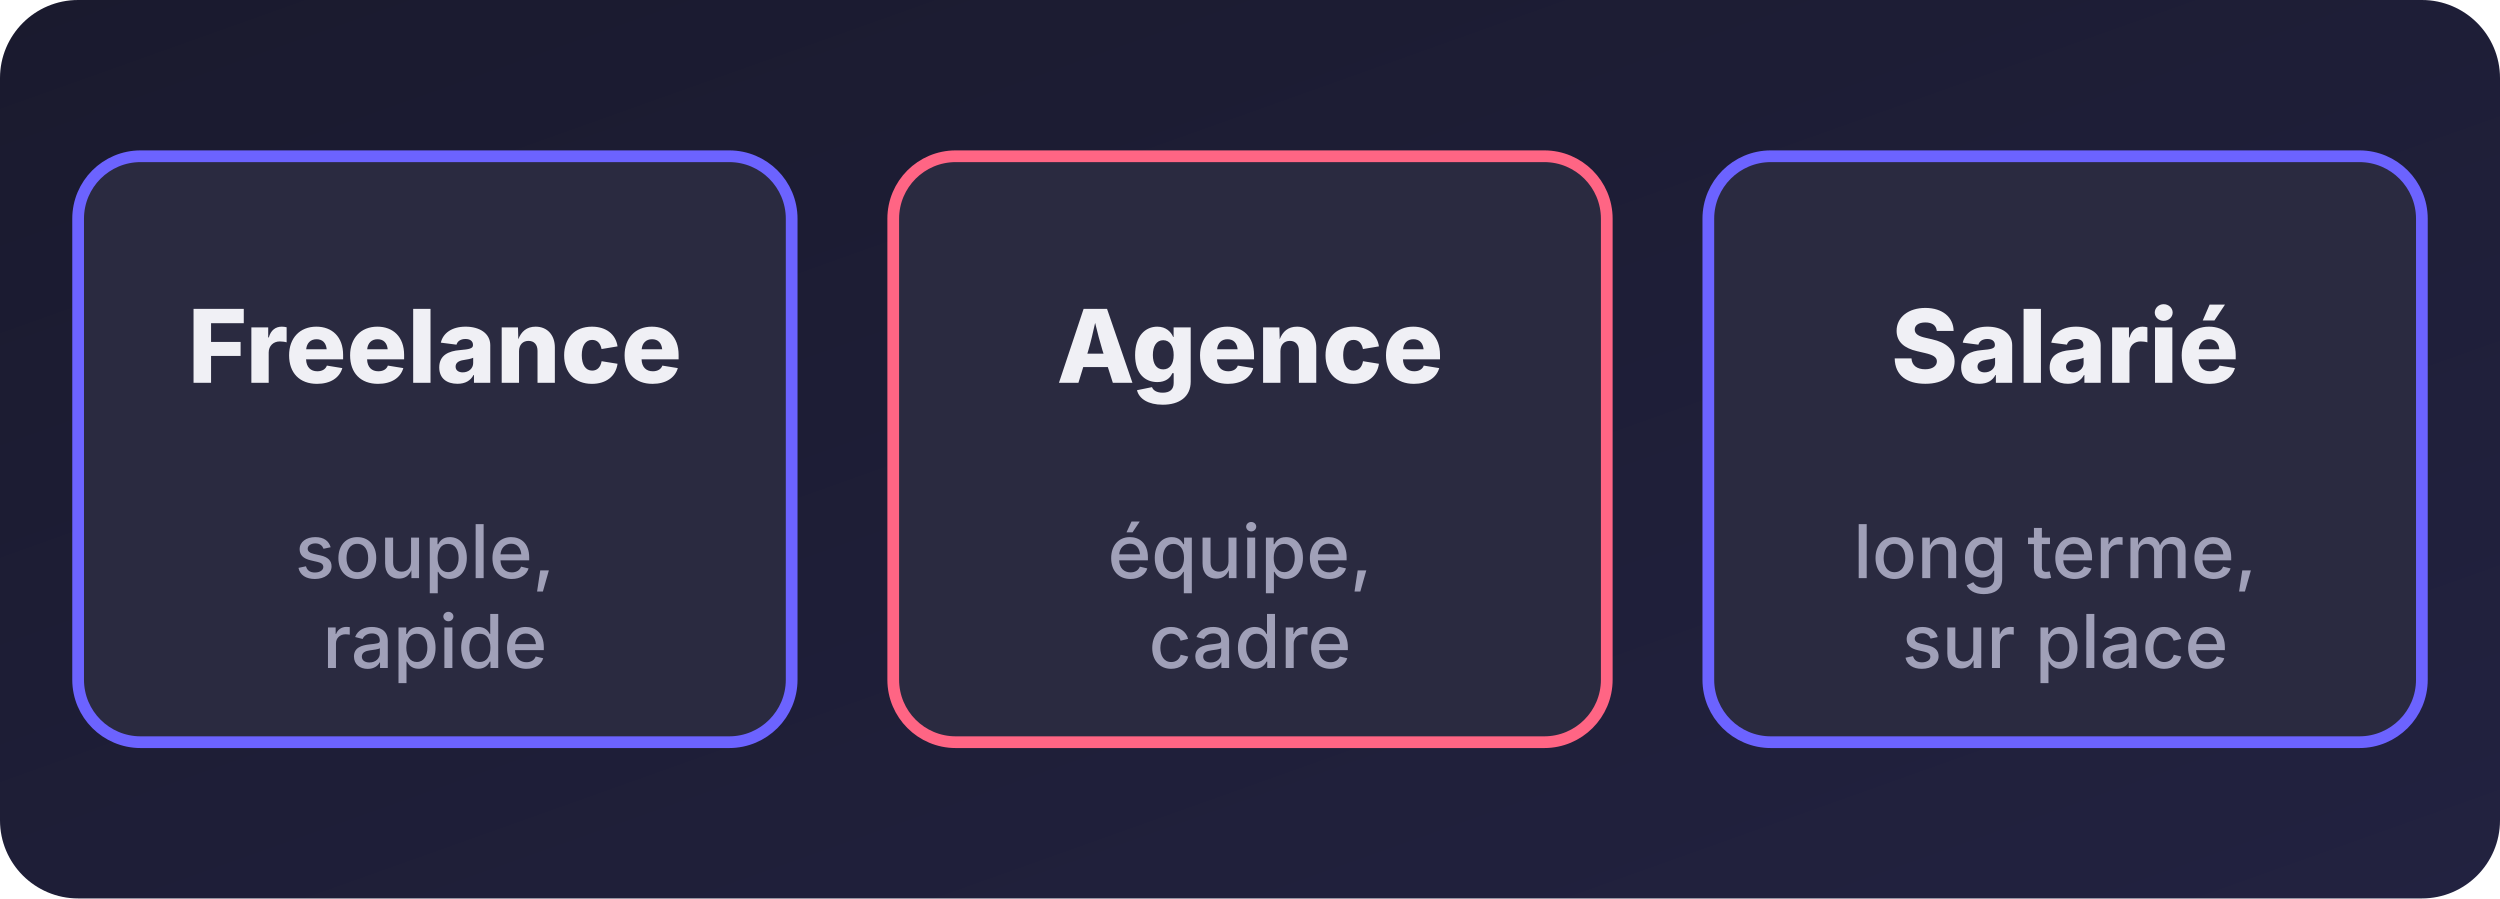
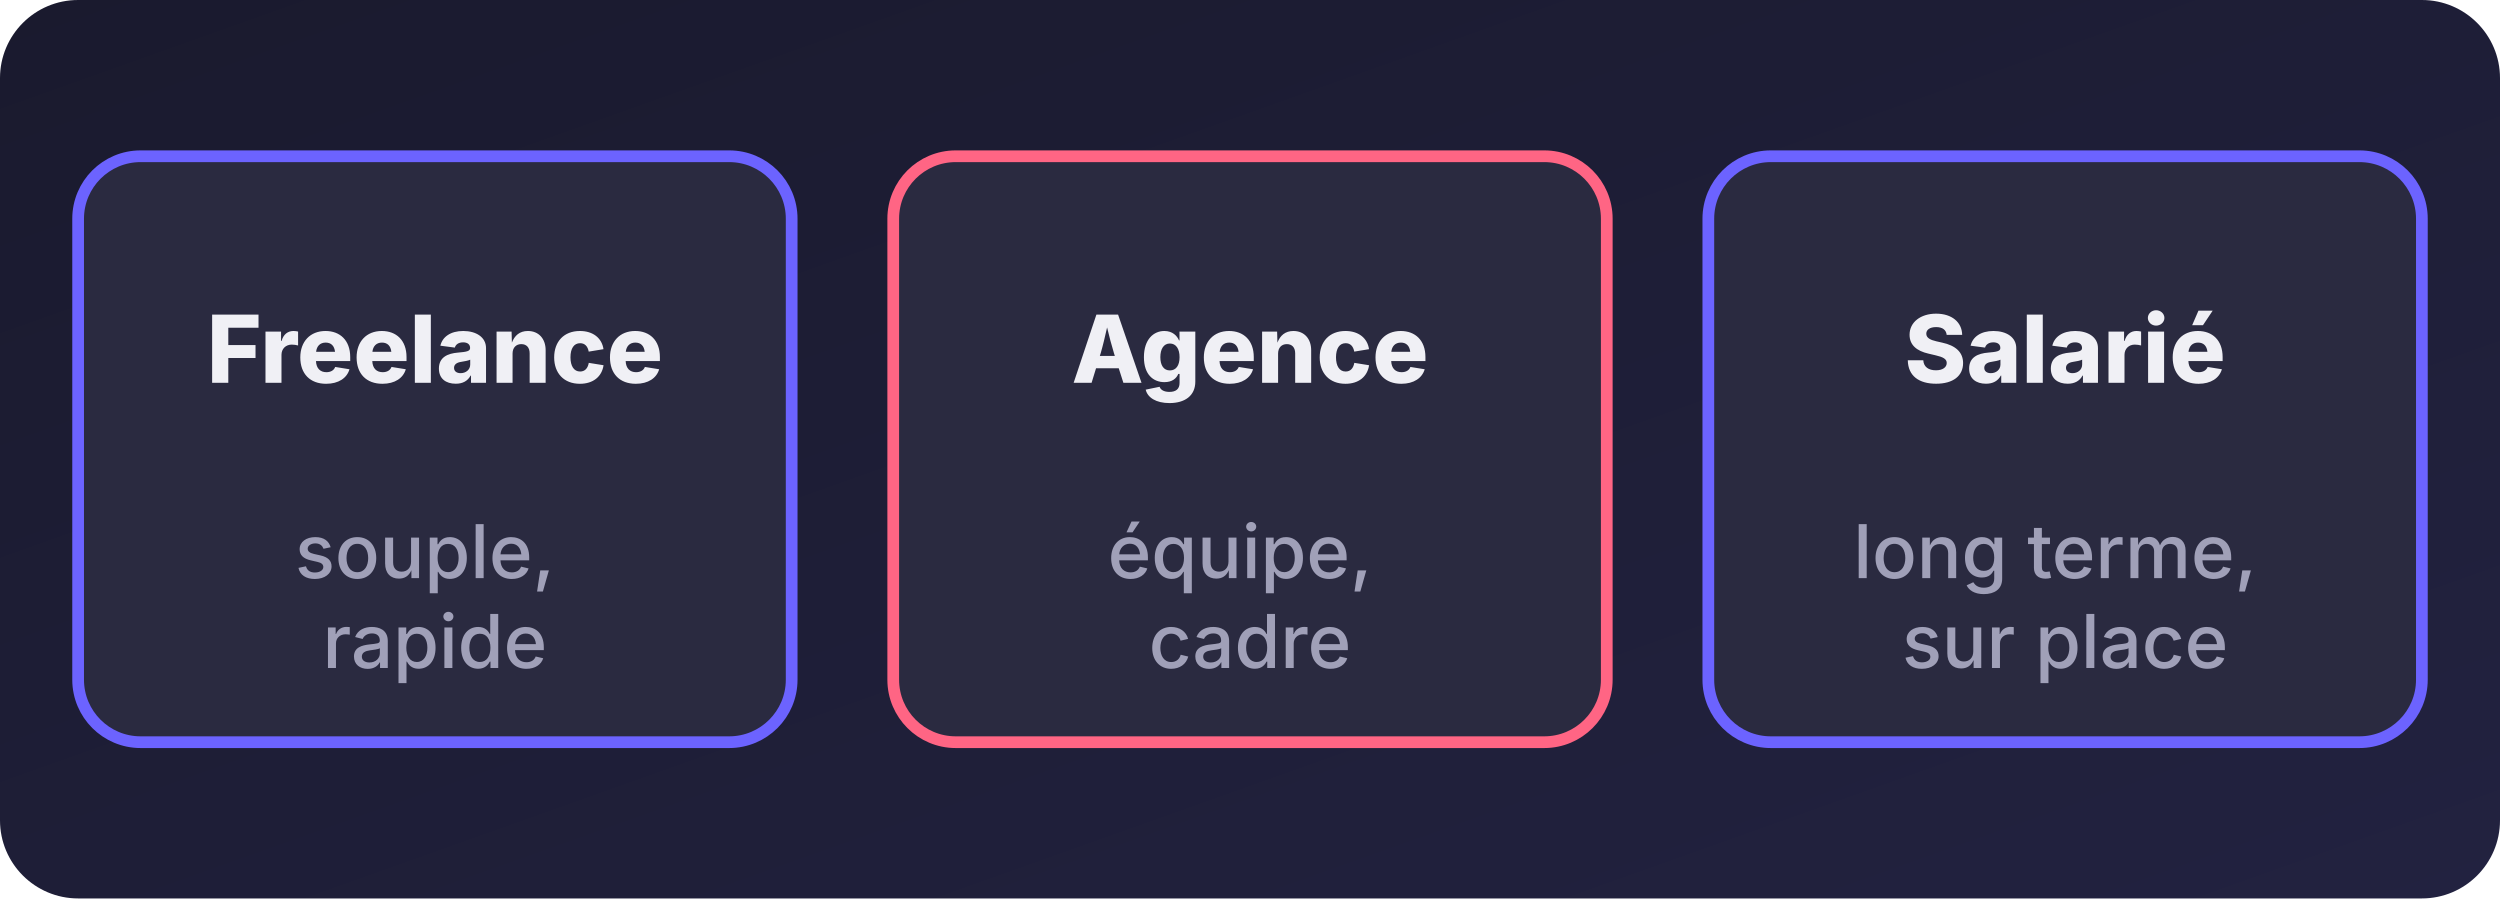
<svg xmlns="http://www.w3.org/2000/svg" viewBox="0 0 640 230" role="img" aria-label="Trois façons de faire : le freelance, l'agence, le salarié">
  <defs>
    <linearGradient id="f" x1="0" y1="0" x2="1" y2="1">
      <stop offset="0" stop-color="#1a1a2e" />
      <stop offset="1" stop-color="#222240" />
    </linearGradient>
    <linearGradient id="a" x1="0" y1="0" x2="1" y2="1">
      <stop offset="0" stop-color="#6C63FF" />
      <stop offset="1" stop-color="#FF6584" />
    </linearGradient>
  </defs>
  <rect width="640" height="230" rx="20" fill="url(#f)" />
  <rect x="20.0" y="40" width="182.667" height="150" rx="16" fill="#2a2a40" stroke="#6C63FF" stroke-width="3" />
-   <text x="111.333" y="98" font-family="Inter, 'Segoe UI', Arial, sans-serif" font-size="26" font-weight="800" fill="#f0f0f5" text-anchor="middle">
+   <text x="111.333" y="98" font-family="Inter, 'Segoe UI', Arial, sans-serif" font-size="24" font-weight="800" fill="#f0f0f5" text-anchor="middle">
    <tspan x="111.333" dy="0">Freelance</tspan>
  </text>
  <text x="111.333" y="148" font-family="Inter, 'Segoe UI', Arial, sans-serif" font-size="19" font-weight="500" fill="#a0a0b8" text-anchor="middle">
    <tspan x="111.333" dy="0">souple,</tspan>
    <tspan x="111.333" dy="23">rapide</tspan>
  </text>
  <rect x="228.667" y="40" width="182.667" height="150" rx="16" fill="#2a2a40" stroke="#FF6584" stroke-width="3" />
-   <text x="320.0" y="98" font-family="Inter, 'Segoe UI', Arial, sans-serif" font-size="26" font-weight="800" fill="#f0f0f5" text-anchor="middle">
+   <text x="320.0" y="98" font-family="Inter, 'Segoe UI', Arial, sans-serif" font-size="24" font-weight="800" fill="#f0f0f5" text-anchor="middle">
    <tspan x="320.0" dy="0">Agence</tspan>
  </text>
  <text x="320.0" y="148" font-family="Inter, 'Segoe UI', Arial, sans-serif" font-size="19" font-weight="500" fill="#a0a0b8" text-anchor="middle">
    <tspan x="320.0" dy="0">équipe,</tspan>
    <tspan x="320.0" dy="23">cadre</tspan>
  </text>
  <rect x="437.333" y="40" width="182.667" height="150" rx="16" fill="#2a2a40" stroke="#6C63FF" stroke-width="3" />
-   <text x="528.667" y="98" font-family="Inter, 'Segoe UI', Arial, sans-serif" font-size="26" font-weight="800" fill="#f0f0f5" text-anchor="middle">
+   <text x="528.667" y="98" font-family="Inter, 'Segoe UI', Arial, sans-serif" font-size="24" font-weight="800" fill="#f0f0f5" text-anchor="middle">
    <tspan x="528.667" dy="0">Salarié</tspan>
  </text>
  <text x="528.667" y="148" font-family="Inter, 'Segoe UI', Arial, sans-serif" font-size="19" font-weight="500" fill="#a0a0b8" text-anchor="middle">
    <tspan x="528.667" dy="0">long terme,</tspan>
    <tspan x="528.667" dy="23">sur place</tspan>
  </text>
</svg>
